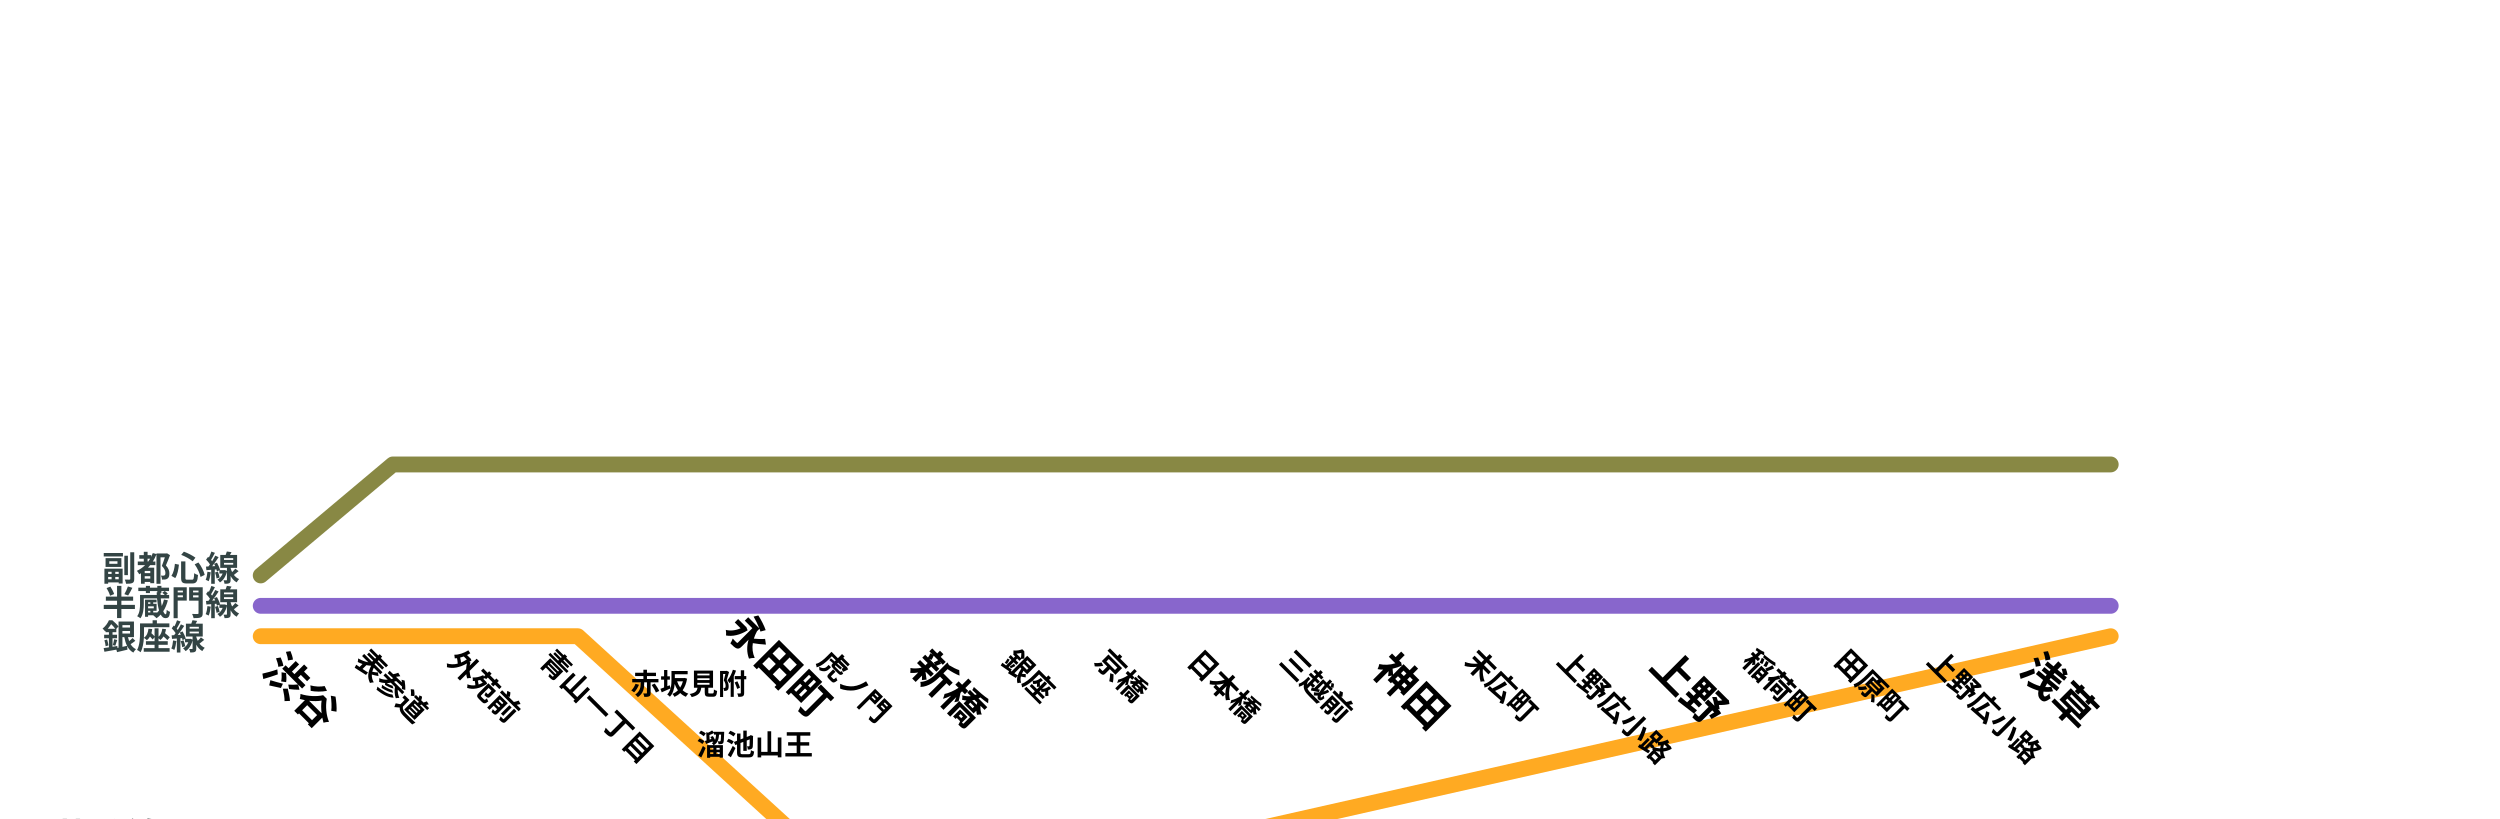
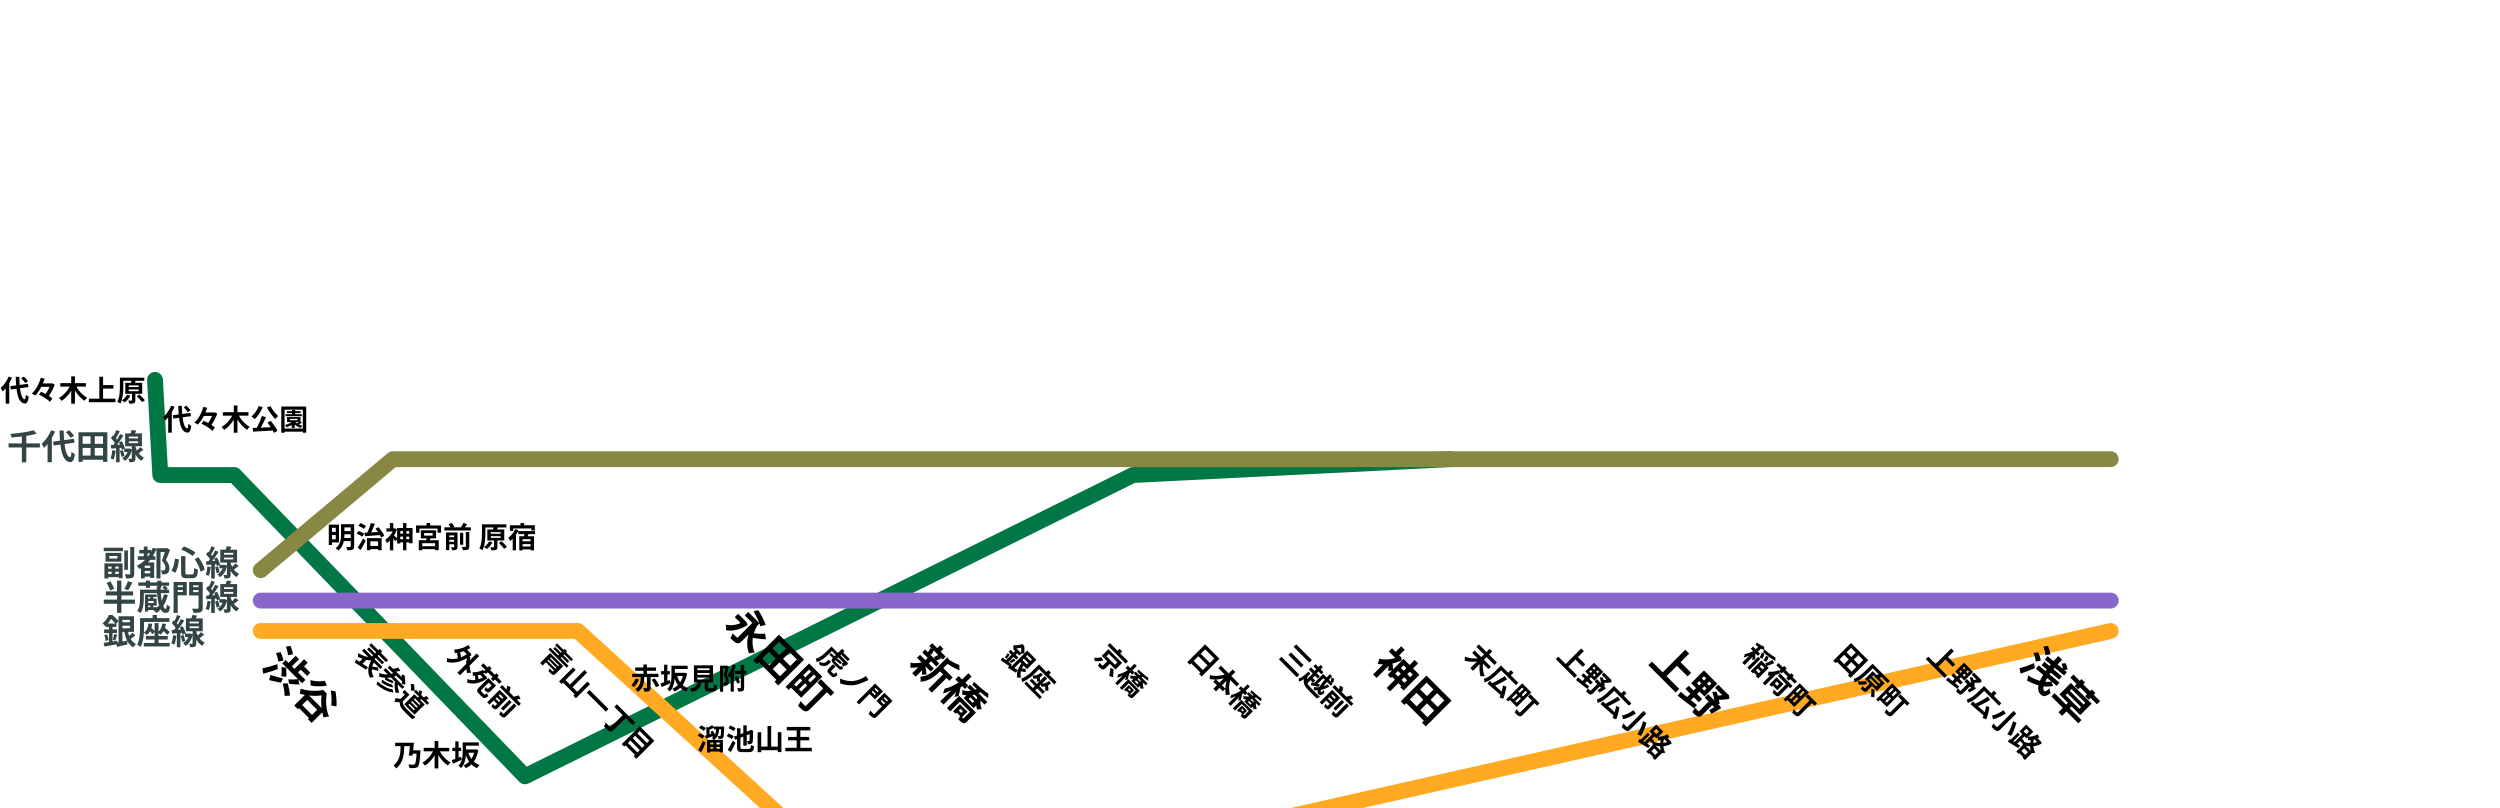
<svg xmlns="http://www.w3.org/2000/svg" xmlns:xlink="http://www.w3.org/1999/xlink" version="1.1" baseProfile="full" width="1400">
  <defs>
    <g id="tokyo-metro-labels">
      <g id="tokyo-metro-line-name-labels" font-size="26" font-weight="bold" fill="#344">
+         <text x="-192" y="60">千代田線</text>
        <text x="-120" y="148">副都心線</text>
        <text x="-120" y="174">半蔵門線</text>
        <text x="-120" y="200">銀座線</text>
        <text x="-180" y="350">日比谷線</text>
      </g>
      <g id="tokyo-metro-major-station-labels" font-size="32" font-weight="bold">
        <text transform="translate(0,217) rotate(45)">渋谷</text>
        <text transform="translate(490,215) rotate(45)">新橋</text>
        <text transform="translate(840,217) rotate(45)">神田</text>
        <text transform="translate(1050,214) rotate(45)">上野</text>
        <text transform="translate(1330,217) rotate(45)">浅草</text>
        <text transform="translate(350,186) rotate(45)">永田町</text>
        <text transform="translate(-72,366) rotate(45)">中目黒</text>
        <text transform="translate(10,366) rotate(45)">恵比寿</text>
      </g>
      <g id="ginza-line-station-labels" font-size="22" font-weight="bold">
        <text transform="translate(70,210) rotate(45)">表参道</text>
        <text transform="translate(140,210) rotate(45)">外苑前</text>
        <text transform="translate(210,210) rotate(45)">青山一丁目</text>
        <text transform="translate(280,234)">赤坂見附</text>
        <text transform="translate(330,280)">溜池山王</text>
        <text transform="translate(420,210) rotate(45)">虎ノ門</text>
        <text transform="translate(90,360) rotate(45)">広尾</text>
+         <text transform="translate(155,360) rotate(45)">六本木</text>
+         <text transform="translate(-197,16)">代々木上原</text>
+         <text transform="translate(-74,38)">代々木公園</text>
+         <text transform="translate(50,127)">明治神宮前 原宿</text>
+         <text transform="translate(100,292)">乃木坂</text>
        <text transform="translate(560,210) rotate(45)">銀座</text>
        <text transform="translate(630,210) rotate(45)">京橋</text>
        <text transform="translate(700,210) rotate(45)">日本橋</text>
        <text transform="translate(770,210) rotate(45)">三越前</text>
        <text transform="translate(910,210) rotate(45)">末広町</text>
        <text transform="translate(980,210) rotate(45)">上野広小路</text>
        <text transform="translate(1120,210) rotate(45)">稲荷町</text>
        <text transform="translate(1190,210) rotate(45)">田原町</text>
        <text transform="translate(1260,210) rotate(45)">上野広小路</text>
      </g>
    </g>
    <g id="tokyo-metro-lines" stroke-linejoin="round" stroke-width="12" stroke-linecap="round">
+       <polyline stroke="#074" id="chiyoda-line" points="-80,0  -76,72  -20,72  200,300  660,72  900,60" fill="none" />
      <polyline stroke="#884" id="fukutoshin-line" points="0,144  100,60   1400,60" fill="none" />
      <polyline stroke="#86c" id="hanzomon-line" points="0,167  1400,167" fill="none" />
      <polyline stroke="#fa2" id="ginza-line" points="0,190  240,190 470,400 1400,190" fill="none" />
      <polyline stroke="#887" id="hibiya-line" points="-60,340  1000,340" fill="none" />
      <polyline id="marunouchi-line" points="900,-50  660,260  0,260" fill="none" />
      <polyline id="tozai-line" points="900,-50  660,260  0,260" fill="none" />
-       <polyline id="chiyoda-line" points="900,-50  660,260  0,260" fill="none" />
      <polyline id="yurakucho-line" points="900,-50  660,260  0,260" fill="none" />
      <polyline id="nanboku-line" points="900,-50  660,260  0,260" fill="none" />
      <polyline id="asakusa-line" points="900,-50  660,260  0,260" fill="none" />
      <polyline id="mita-line" points="900,-50  660,260  0,260" fill="none" />
      <polyline id="shinjuku-line" points="900,-50  660,260  0,260" fill="none" />
      <polyline id="ooedo-line" points="900,-50  660,260  0,260" fill="none" />
    </g>
  </defs>
  <g transform="translate(146,180) scale(0.74)">
    <use xlink:href="#tokyo-metro-lines" />
    <g font-family="Helvetica, Arial, 'Hiragino Kaku Gothic ProN', Meiryo, sans-serif">
      <use xlink:href="#tokyo-metro-labels" />
    </g>
  </g>
</svg>
